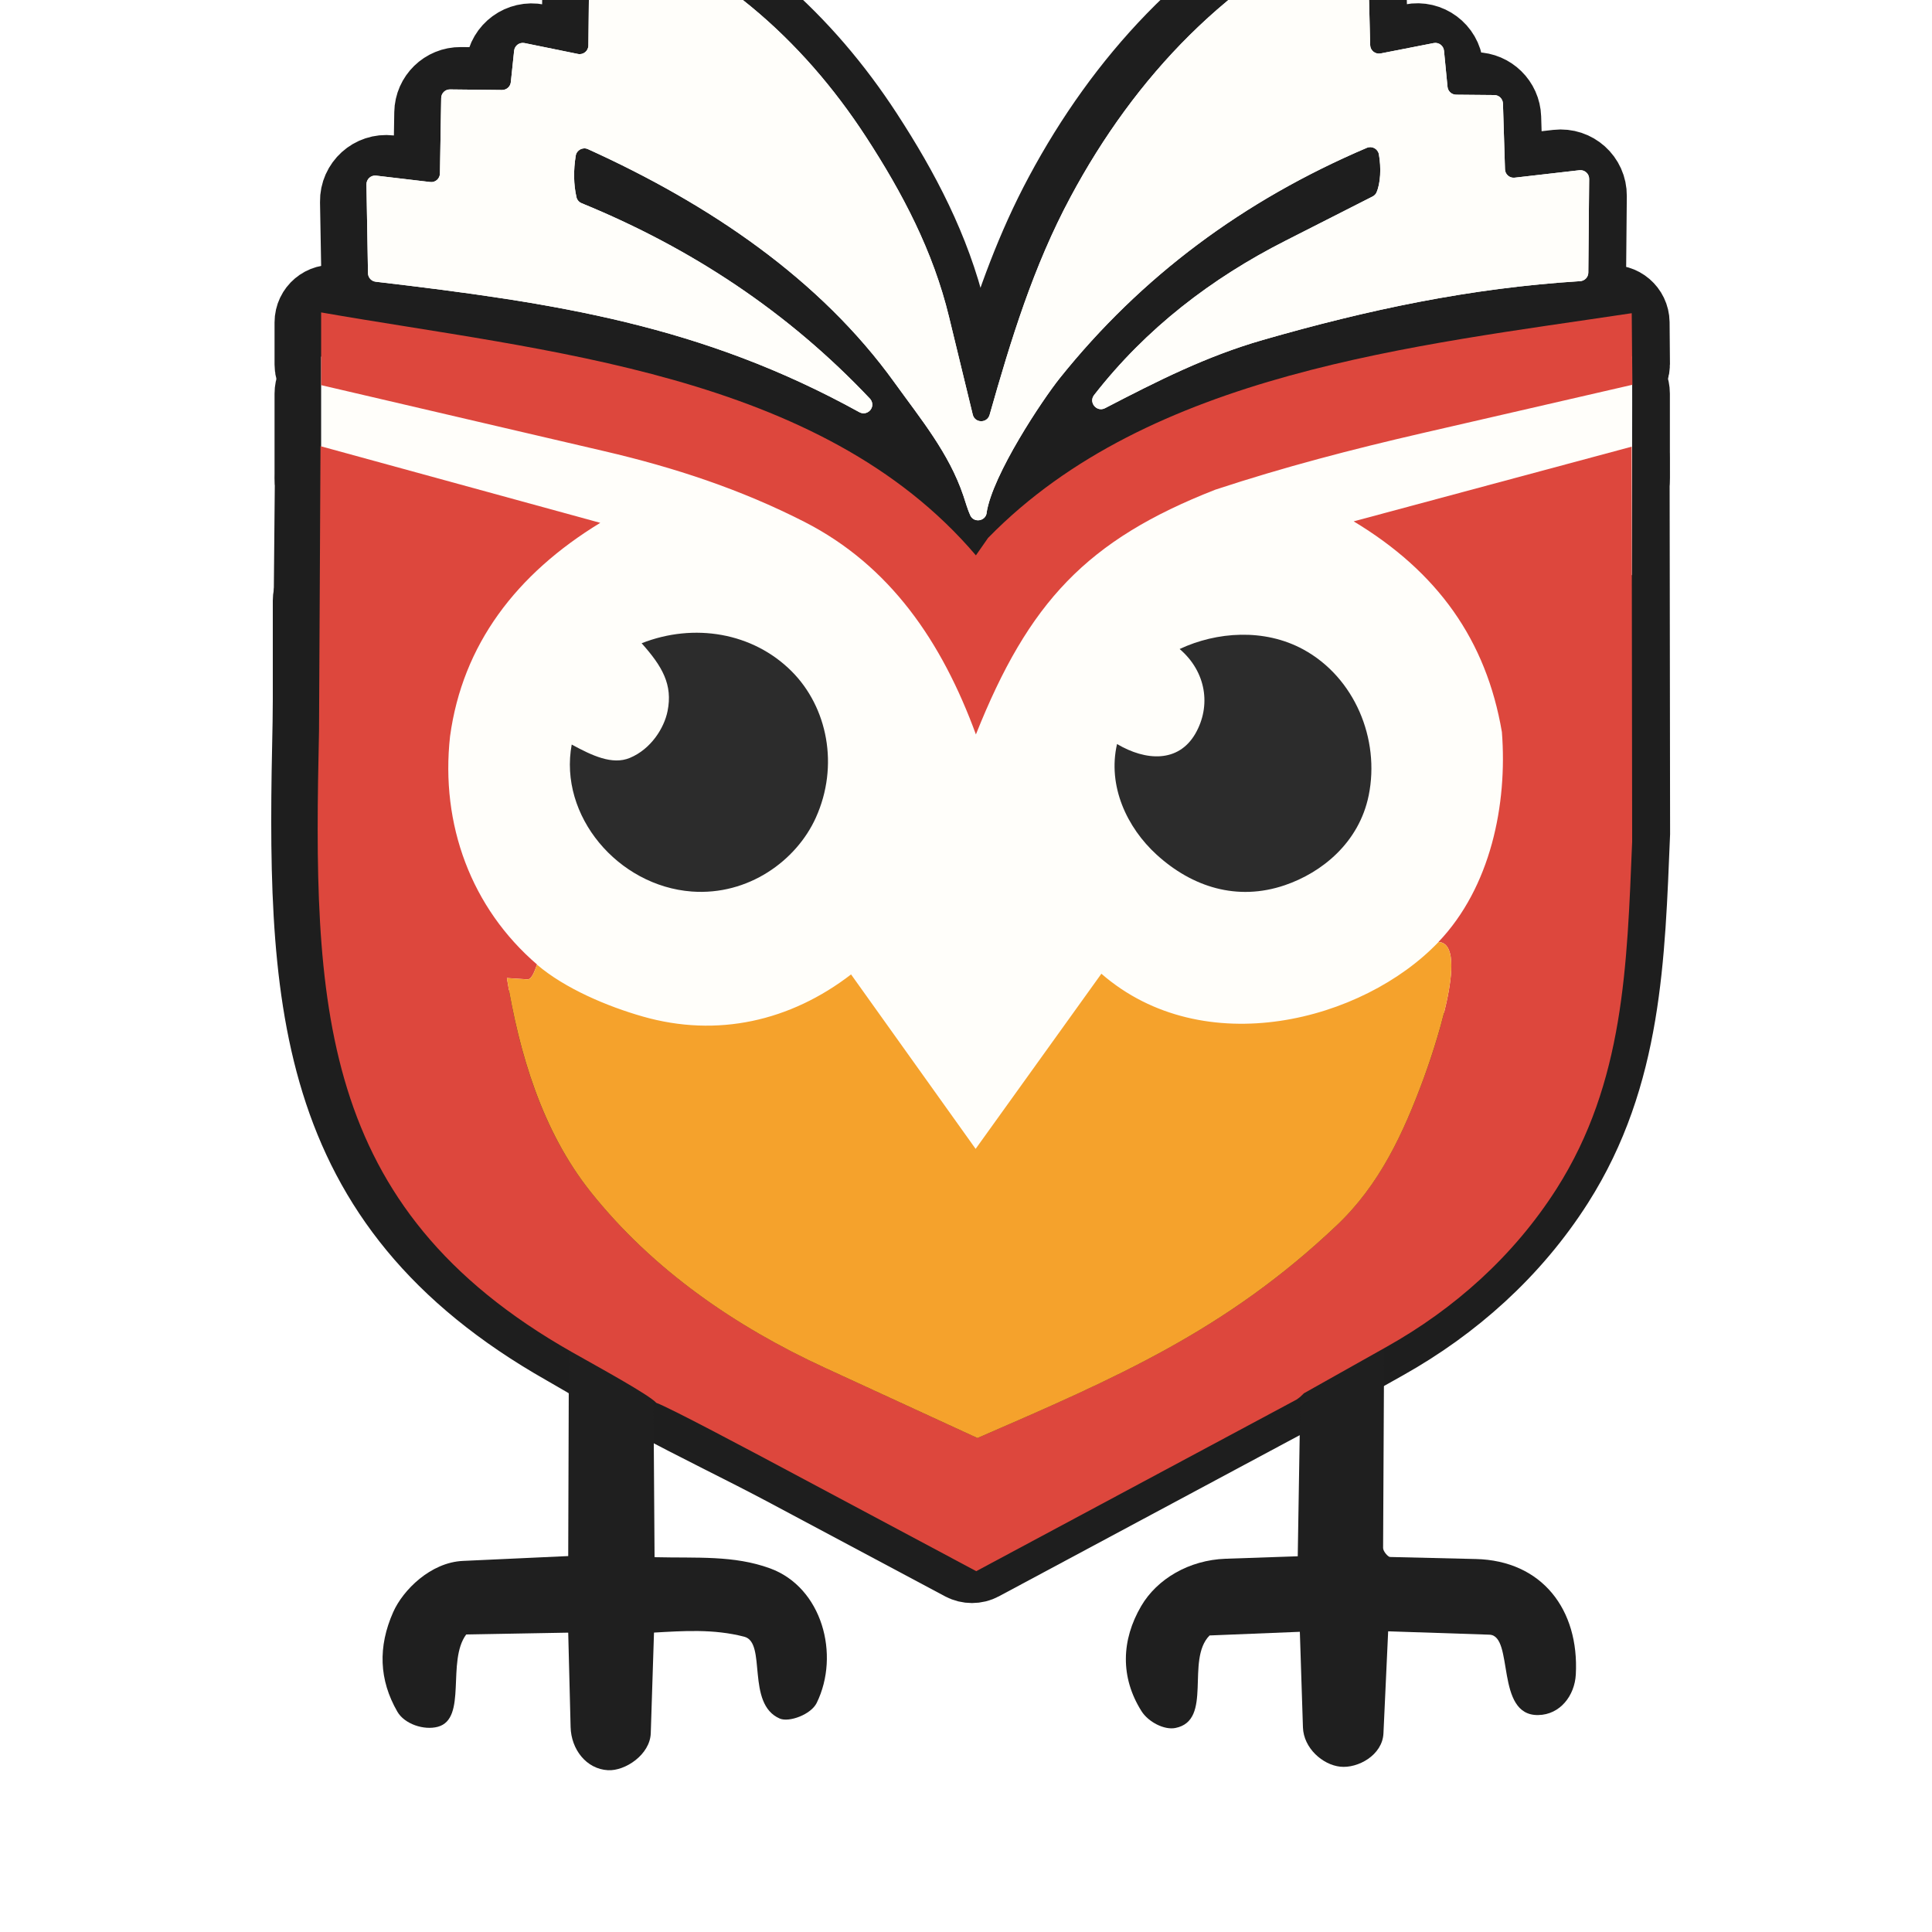
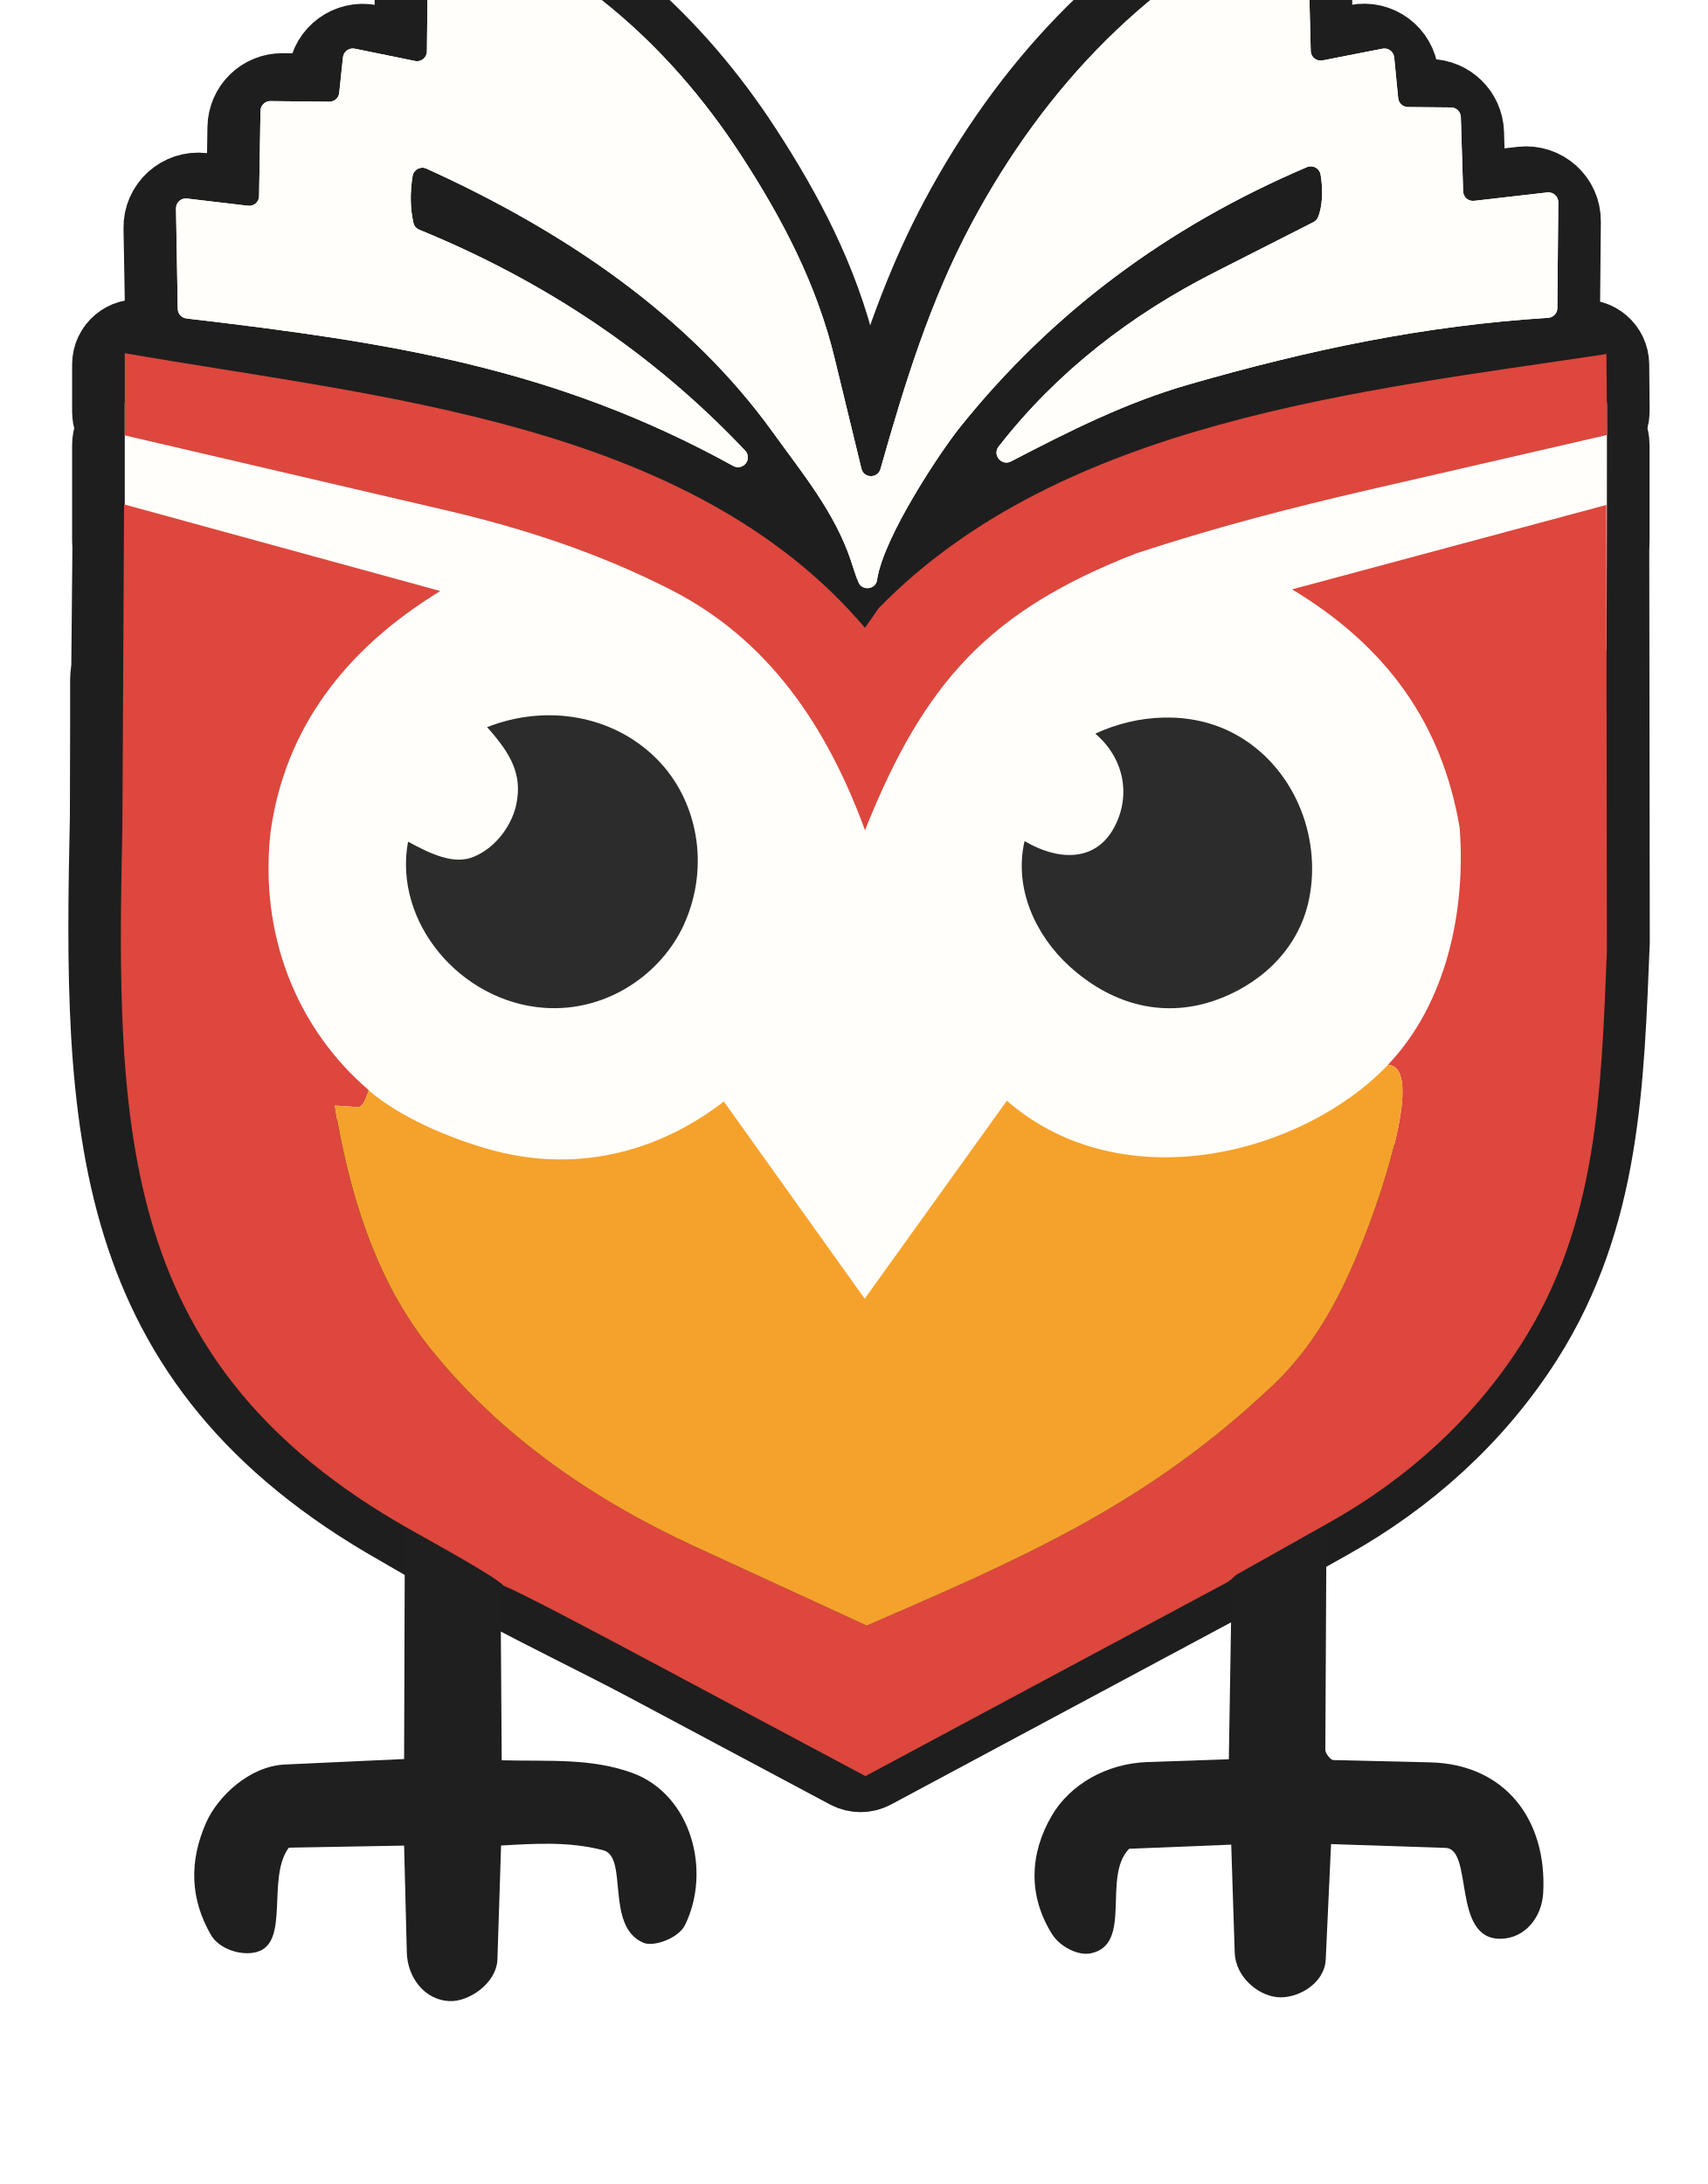
- <svg xmlns="http://www.w3.org/2000/svg" width="48" height="48" viewBox="245 38 215 275">
+ <svg xmlns="http://www.w3.org/2000/svg" viewBox="245 38 215 275">
  <defs>
    <style>
      .cls-1 {
        letter-spacing: -.03em;
      }

      .cls-1, .cls-2, .cls-3, .cls-4, .cls-5, .cls-6, .cls-7, .cls-8, .cls-9 {
        fill: #1e1e1e;
      }

      .cls-1, .cls-2, .cls-10, .cls-6 {
        font-family: Aleo-Bold, Aleo;
        font-weight: 700;
      }

      .cls-1, .cls-2, .cls-6 {
        font-size: 21.78px;
      }

      .cls-11 {
        letter-spacing: -.01em;
      }

      .cls-12 {
        fill: #f5a22c;
      }

      .cls-2 {
        letter-spacing: 0em;
      }

      .cls-13 {
        fill: none;
      }

      .cls-13, .cls-7 {
        stroke: #1e1e1e;
        stroke-miterlimit: 10;
        stroke-width: 12px;
      }

      .cls-14 {
        fill: #1f1f1f;
      }

      .cls-3 {
        font-family: Roboto-CondensedMedium, 'Roboto CondensedMedium';
        font-size: 26.4px;
        font-variation-settings: ';
        font-weight: 500;
      }

      .cls-15 {
        fill: #fffefa;
      }

      .cls-16 {
        letter-spacing: -.03em;
      }

      .cls-17 {
        letter-spacing: 0em;
      }

      .cls-10 {
        letter-spacing: 0em;
      }

      .cls-10, .cls-18 {
        fill: #dd473d;
      }

      .cls-10, .cls-5, .cls-8, .cls-9 {
        font-size: 55.98px;
      }

      .cls-5, .cls-8, .cls-9 {
        font-family: Aleo-Regular, Aleo;
      }

      .cls-6 {
        letter-spacing: -.02em;
      }

      .cls-19 {
        fill: #2c2c2c;
      }

      .cls-8 {
        letter-spacing: -.03em;
      }

      .cls-20 {
        letter-spacing: 0em;
      }

      .cls-9 {
        letter-spacing: -.02em;
      }
    </style>
  </defs>
  <g>
    <g>
      <path class="cls-7" d="M289.73,173.15c.74.69.91,1.85.32,2.68-.17.24-.37.41-.59.39l-.24-.02c-1.38-.09-2.48,1.15-2.22,2.51,1.83,9.8,5.09,19.76,11.46,27.76,8.84,11.09,20.6,19.17,33.37,25.05l20.82,9.58c.55.25,1.18.26,1.74.02,19.41-8.43,34.73-15.15,50.28-29.9,6.08-5.77,9.49-13.1,12.4-21.01.97-2.63,5.42-15.27,3.37-18.54-.46-.74-.47-1.67.09-2.35,6.31-7.72,8.36-18.55,7.65-28.17,0-.09-.02-.17-.03-.26-2-11.54-7.64-20.43-17.2-27.31-1.46-1.05-1.06-3.31.67-3.77l32.36-8.69c1.35-.36,2.67.65,2.67,2.04l.07,53.46c-.73,17.64-1.13,34.27-10.74,49.38-6.14,9.64-14.61,17.14-24.18,22.51l-11.8,6.63-.56.58-.46.3-44.63,23.91c-.62.33-1.37.33-2,0l-24.86-13.26c-6.7-3.57-12.83-6.45-19.62-10.13-.04-.02-.08-.04-.11-.06-4.51-2.77-8.08-5-11.99-7.21-36.41-20.64-36.82-49.78-35.97-88.44l.32-34.35c.05-10.64,9.97-3.38,20.23-.57l14.97,4.1c1.72.47,2.11,2.72.66,3.77-9.76,7.03-15.97,16.25-17.55,27.86-1.34,12.09,2.7,23.52,11.33,31.53Z" />
      <g>
        <path class="cls-15" d="M354.8,110.98c-.18,1.19-1.83,1.43-2.33.34-.39-.86-.67-1.87-.99-2.82" />
        <path class="cls-13" d="M354.8,110.98c-.18,1.19-1.83,1.43-2.33.34-.39-.86-.67-1.87-.99-2.82" />
        <path class="cls-4" d="M354.8,110.98c-.18,1.19-1.83,1.43-2.33.34-.39-.86-.67-1.87-.99-2.82" />
      </g>
      <g>
        <path class="cls-15" d="M336.67,157.57c-23.67-15.16-42.49-65.36-69.45-68.53-.62-.07-.48-11.58-.49-12.2l-.18-10.15c-.04-2.06,1.76-3.69,3.81-3.45l2.85.34c2,.24,3.77-1.31,3.81-3.33l.1-6.2c.03-1.87,1.57-3.37,3.44-3.35l3.28.03c1.76.02,3.24-1.3,3.43-3.05v-.14c.22-2,2.11-3.39,4.09-2.99l2.68.55c2.1.43,4.07-1.16,4.09-3.3l.12-10.7c.03-2.39,2.45-4.02,4.67-3.14,14.6,5.84,26.15,16.32,34.71,29.47,5.22,8.02,9.55,16.28,11.81,25.6l1.47,6.05c.82,3.36,5.56,3.52,6.57.21,2.45-8,5.24-15.81,9.26-23.3,8.64-16.13,21.01-29.6,37.39-37.77,2.24-1.12,4.88.47,4.94,2.97l.27,10.61c.05,2.11,1.99,3.67,4.06,3.26l2.69-.53c1.97-.39,3.85,1.01,4.05,3.01l.08.81c.17,1.73,1.62,3.06,3.36,3.08h1.41c1.83.03,3.32,1.49,3.38,3.32l.15,4.93c.06,1.99,1.81,3.51,3.8,3.28l4.44-.51c2.04-.23,3.82,1.37,3.8,3.42l-.1,10.88c0,.65.03,8.81-.62,8.85-15.67.98-53.86,50.98-68.88,55.3" />
        <path class="cls-13" d="M336.67,157.57c-23.67-15.16-42.49-65.36-69.45-68.53-.62-.07-.48-11.58-.49-12.2l-.18-10.15c-.04-2.06,1.76-3.69,3.81-3.45l2.85.34c2,.24,3.77-1.31,3.81-3.33l.1-6.2c.03-1.87,1.57-3.37,3.44-3.35l3.28.03c1.76.02,3.24-1.3,3.43-3.05v-.14c.22-2,2.11-3.39,4.09-2.99l2.68.55c2.1.43,4.07-1.16,4.09-3.3l.12-10.7c.03-2.39,2.45-4.02,4.67-3.14,14.6,5.84,26.15,16.32,34.71,29.47,5.22,8.02,9.55,16.28,11.81,25.6l1.47,6.05c.82,3.36,5.56,3.52,6.57.21,2.45-8,5.24-15.81,9.26-23.3,8.64-16.13,21.01-29.6,37.39-37.77,2.24-1.12,4.88.47,4.94,2.97l.27,10.61c.05,2.11,1.99,3.67,4.06,3.26l2.69-.53c1.97-.39,3.85,1.01,4.05,3.01l.08.81c.17,1.73,1.62,3.06,3.36,3.08h1.41c1.83.03,3.32,1.49,3.38,3.32l.15,4.93c.06,1.99,1.81,3.51,3.8,3.28l4.44-.51c2.04-.23,3.82,1.37,3.8,3.42l-.1,10.88c0,.65.03,8.81-.62,8.85-15.67.98-53.86,50.98-68.88,55.3" />
        <path class="cls-4" d="M336.67,157.57c-23.67-15.16-42.49-65.36-69.45-68.53-.62-.07-.48-11.58-.49-12.2l-.18-10.15c-.04-2.06,1.76-3.69,3.81-3.45l2.85.34c2,.24,3.77-1.31,3.81-3.33l.1-6.2c.03-1.87,1.57-3.37,3.44-3.35l3.28.03c1.76.02,3.24-1.3,3.43-3.05v-.14c.22-2,2.11-3.39,4.09-2.99l2.68.55c2.1.43,4.07-1.16,4.09-3.3l.12-10.7c.03-2.39,2.45-4.02,4.67-3.14,14.6,5.84,26.15,16.32,34.71,29.47,5.22,8.02,9.55,16.28,11.81,25.6l1.47,6.05c.82,3.36,5.56,3.52,6.57.21,2.45-8,5.24-15.81,9.26-23.3,8.64-16.13,21.01-29.6,37.39-37.77,2.24-1.12,4.88.47,4.94,2.97l.27,10.61c.05,2.11,1.99,3.67,4.06,3.26l2.69-.53c1.97-.39,3.85,1.01,4.05,3.01l.08.81c.17,1.73,1.62,3.06,3.36,3.08h1.41c1.83.03,3.32,1.49,3.38,3.32l.15,4.93c.06,1.99,1.81,3.51,3.8,3.28l4.44-.51c2.04-.23,3.82,1.37,3.8,3.42l-.1,10.88c0,.65.03,8.81-.62,8.85-15.67.98-53.86,50.98-68.88,55.3" />
      </g>
      <path class="cls-7" d="M289.91,175.99c.75-.8,1.92-1.02,2.82-.4,3.84,2.66,8.87,4.69,13.13,5.91,9.96,2.84,19.7.93,27.97-4.76.95-.66,2.25-.44,2.93.51l14.77,20.69c.84,1.18,2.6,1.18,3.45,0l14.87-20.71c.7-.97,2.05-1.16,3.01-.44,13.79,10.25,33.73,5.53,44.57-4.23,1.33-1.2,3.5-.26,3.53,1.53.09,4.9-3.1,13.95-3.9,16.13-2.91,7.91-6.31,15.24-12.4,21.01-15.55,14.75-30.87,21.48-50.28,29.9-.55.24-1.19.24-1.74-.02l-20.82-9.58c-12.77-5.88-24.53-13.96-33.37-25.05-6.37-7.99-9.63-17.95-11.46-27.76-.25-1.36.84-2.6,2.22-2.51l.24.02c.17.01.32-.08.46-.22Z" />
      <path class="cls-7" d="M355.18,113.2c22.39-22.78,58.68-26.96,88.95-31.44,1.32-.2,2.5.82,2.52,2.15l.05,5.9c0,1.03-.7,1.93-1.7,2.16l-28.21,6.49c-9.99,2.3-19.58,4.8-29.36,8.02-.05.02-.1.03-.14.05-16.62,6.52-24.94,14.42-31.95,29.95-.79,1.74-3.25,1.74-4.02-.01-4.81-10.97-11.79-19.94-22.47-25.39-9.08-4.63-18.47-7.72-28.42-10.04l-38.65-9.01c-.99-.23-1.7-1.12-1.7-2.14v-6c0-1.36,1.22-2.39,2.56-2.16,30.41,5.15,67.03,8.64,88.82,32.1.95,1.03,2.61.92,3.41-.23l.05-.07c.08-.11.16-.22.26-.31Z" />
      <path class="cls-7" d="M373.41,146.29c0-1.46,1.46-2.45,2.84-1.97,4.39,1.55,8.74.25,9.97-6.37.41-2.2-.31-4.38-1.61-6.2-.86-1.2-.28-2.87,1.13-3.28,4.67-1.38,10.01-1.26,14.54,1.2,7.34,3.99,10.96,12.78,9.33,20.79-1.37,6.71-6.65,10.98-11.94,12.78-6.81,2.32-13.22.24-18.25-4.35-3.47-3.17-5.99-7.75-5.99-12.62Z" />
      <path class="cls-7" d="M295.9,146.58c-.05-1.56,1.55-2.61,2.99-1.99,1.95.84,3.83,1.25,5.54.55,3.01-1.25,4.89-4.25,5.37-6.66.57-2.83-.14-5.01-1.8-7.33-.87-1.22-.24-2.96,1.22-3.29,6.58-1.51,13.47.19,18.24,4.97,5.09,5.1,6.78,13.43,3.43,20.84-2.77,6.12-9.61,11.09-17.65,10.5-9.34-.69-17.08-8.69-17.35-17.58Z" />
      <rect class="cls-7" x="259.83" y="120.96" width="186.61" height="39.91" rx="2.54" ry="2.54" />
      <rect class="cls-7" x="281.09" y="100.03" width="150.53" height="76.65" rx="2.54" ry="2.54" />
      <rect class="cls-7" x="260.08" y="91.49" width="59.15" height="17.09" rx="2.54" ry="2.54" />
      <rect class="cls-7" x="387.29" y="91.49" width="59.4" height="17.09" rx="2.54" ry="2.54" />
      <rect class="cls-7" x="287.96" y="142.06" width="130.34" height="76.65" rx="2.54" ry="2.54" />
    </g>
    <g id="nDI47z">
      <g>
        <g>
          <path class="cls-15" d="M355.44,111.02c-.18,1.19-1.83,1.43-2.33.34-.39-.86-.67-1.87-.99-2.82-2.04-6.04-6.03-10.86-9.79-16.08-10.6-14.74-26.36-25.4-43.64-33.23-.74-.34-1.61.13-1.74.93-.34,2.09-.31,4.11.11,5.93.09.38.37.69.74.84,15.65,6.41,29.39,15.5,41.01,27.8.1.1.18.22.24.35h0c.49,1.09-.69,2.16-1.73,1.59-22.43-12.38-43.16-15.56-68.84-18.57-.62-.07-1.09-.59-1.1-1.21l-.22-12.64c-.01-.75.64-1.34,1.38-1.25l7.7.91c.73.09,1.37-.48,1.38-1.21l.18-10.75c.01-.68.57-1.23,1.25-1.22l7.41.08c.64,0,1.18-.47,1.25-1.11l.47-4.48c.08-.73.76-1.23,1.48-1.09l7.6,1.55c.76.16,1.48-.42,1.49-1.2l.18-16.42c0-.84.84-1.44,1.63-1.16,16.02,5.56,28.57,16.55,37.71,30.59,5.22,8.02,9.55,16.28,11.81,25.6l3.38,13.92c.3,1.24,2.05,1.27,2.4.04,3.04-10.71,6.22-21.13,11.52-31.01,9.18-17.14,22.57-31.27,40.51-39.24.8-.36,1.71.23,1.73,1.11l.41,16.51c.02.77.72,1.33,1.48,1.19l7.56-1.48c.72-.14,1.4.37,1.47,1.1l.5,5.13c.06.63.59,1.11,1.22,1.12l5.44.05c.66,0,1.21.54,1.23,1.2l.29,9.37c.02.72.66,1.28,1.38,1.19l9.22-1.06c.74-.08,1.39.5,1.38,1.24l-.12,13.33c0,.65-.52,1.18-1.16,1.22-15.67.98-30.19,4.06-45.2,8.38-7.98,2.3-14.88,5.78-22.43,9.7-1.18.61-2.37-.81-1.56-1.86,7.4-9.51,16.76-16.65,27.2-21.95l12.44-6.32c.23-.12.43-.3.54-.53.61-1.34.7-3.57.36-5.47-.14-.79-.98-1.24-1.71-.93-17.57,7.49-32.11,18.3-43.71,32.78-2.42,3.02-9.59,13.74-10.42,19.18Z" />
          <path class="cls-15" d="M355.44,111.02c-.18,1.19-1.83,1.43-2.33.34-.39-.86-.67-1.87-.99-2.82-2.04-6.04-6.03-10.86-9.79-16.08-10.6-14.74-26.36-25.4-43.64-33.23-.74-.34-1.61.13-1.74.93-.34,2.09-.31,4.11.11,5.93.09.38.37.69.74.84,15.65,6.41,29.39,15.5,41.01,27.8.1.1.18.22.24.35h0c.49,1.09-.69,2.16-1.73,1.59-22.43-12.38-43.16-15.56-68.84-18.57-.62-.07-1.09-.59-1.1-1.21l-.22-12.64c-.01-.75.64-1.34,1.38-1.25l7.7.91c.73.09,1.37-.48,1.38-1.21l.18-10.75c.01-.68.57-1.23,1.25-1.22l7.41.08c.64,0,1.18-.47,1.25-1.11l.47-4.48c.08-.73.76-1.23,1.48-1.09l7.6,1.55c.76.16,1.48-.42,1.49-1.2l.18-16.42c0-.84.84-1.44,1.63-1.16,16.02,5.56,28.57,16.55,37.71,30.59,5.22,8.02,9.55,16.28,11.81,25.6l3.38,13.92c.3,1.24,2.05,1.27,2.4.04,3.04-10.71,6.22-21.13,11.52-31.01,9.18-17.14,22.57-31.27,40.51-39.24.8-.36,1.71.23,1.73,1.11l.41,16.51c.02.77.72,1.33,1.48,1.19l7.56-1.48c.72-.14,1.4.37,1.47,1.1l.5,5.13c.06.63.59,1.11,1.22,1.12l5.44.05c.66,0,1.21.54,1.23,1.2l.29,9.37c.02.72.66,1.28,1.38,1.19l9.22-1.06c.74-.08,1.39.5,1.38,1.24l-.12,13.33c0,.65-.52,1.18-1.16,1.22-15.67.98-30.19,4.06-45.2,8.38-7.98,2.3-14.88,5.78-22.43,9.7-1.18.61-2.37-.81-1.56-1.86,7.4-9.51,16.76-16.65,27.2-21.95l12.44-6.32c.23-.12.43-.3.54-.53.61-1.34.7-3.57.36-5.47-.14-.79-.98-1.24-1.71-.93-17.57,7.49-32.11,18.3-43.71,32.78-2.42,3.02-9.59,13.74-10.42,19.18Z" />
        </g>
        <g>
          <path class="cls-14" d="M412.02,228.74l-.15,29.6c0,.49.71,1.27.98,1.28l12.22.29c9.44.23,14.73,7.22,14.23,16.44-.16,2.99-2.22,5.72-5.35,5.77-6.19.11-3.39-11.32-6.95-11.44l-14.41-.48-.67,14.52c-.14,3.1-3.63,5.02-6.15,4.75s-5.21-2.65-5.31-5.59l-.44-13.61-12.85.52c-3.45,3.49.54,12.09-4.86,13.17-1.61.32-3.86-.87-4.82-2.38-3.06-4.84-2.88-10.15-.05-14.98,2.26-3.86,6.82-6.55,12.03-6.73l10.25-.35.35-21.57.13-3.21,11.8-6.63.02.64Z" />
          <path class="cls-14" d="M308.01,236.1l.16,23.55c6.07.15,11.25-.3,16.44,1.59,7.42,2.71,9.99,12.31,6.64,19.15-.81,1.66-3.93,2.8-5.26,2.23-4.84-2.1-1.82-10.82-5.05-11.65-4.39-1.14-8.73-.82-12.85-.59l-.46,14.32c-.1,3.05-3.64,5.41-6.1,5.27-3.07-.17-5.23-2.96-5.31-6.14l-.34-13.44-14.52.26c-2.82,3.81.19,12-4.04,13.14-1.96.53-4.74-.38-5.76-2.15-2.61-4.52-2.78-9.25-.59-14.18,1.39-3.13,5.32-7.07,9.92-7.28l14.99-.69.1-30.64c3.92,2.22,9.1,3.46,12.04,7.24Z" />
        </g>
      </g>
      <path class="cls-15" d="M260.71,111.28v-22.51c0-.57,68.51,14.23,79.97,28.95,8.33,10.69,9.55,17.09,13.35,15.86,1.76-.57,9.16-23.2,31.2-29.15,25.54-6.89,62.09-16.23,62.09-15.66.03,3.66-.04,31.05-.04,31.05-.76,1.01-9,6.04-13.47,12.9-6.11,9.39,1.2,17.37-2.82,32.54-2.24,8.44-8.81,17.88-18,21.72-15.09,6.3-26.34-7.03-37.77,0-9.6,5.9-14.29,15.69-21.19,16.97-8.26,1.53-4.89-13.81-19.59-16.68-10.99-2.15-15.28,6.93-28.05,4.29-9.33-1.93-15.25-8.47-18.06-11.57-11.49-12.68-11.99-29.22-12.13-33.88-.33-10.99,2.71-12.42.26-18-4.26-9.69-15.74-5.84-15.74-16.83Z" />
      <path class="cls-18" d="M291.43,175.3c-.23.61-.69,2.15-1.35,2.1l-2.93-.19c1.73,10.65,4.97,21.72,11.93,30.44,8.84,11.09,20.6,19.17,33.37,25.05l21.68,9.98c19.83-8.61,35.38-15.31,51.15-30.28,6.08-5.77,9.49-13.1,12.4-21.01,1.11-3.01,6.76-19.08,2.07-19.31,7.43-7.8,9.83-19.55,9.03-29.88-2.23-13.08-9.13-22.78-21.1-29.99l39.57-10.63.07,56.22c-.73,17.64-1.13,34.27-10.74,49.38-6.14,9.64-14.61,17.14-24.18,22.51l-11.8,6.63-.54.52-.48.36-45.62,24.44-25.86-13.8c-6.71-3.58-17.78-9.47-19.68-10.16-1.06-1.17-8.12-5.02-12.04-7.24-36.41-20.64-36.82-49.78-35.97-88.44l.21-40.49,39.82,10.91c-11.97,7.3-19.6,17.33-21.38,30.39-1.39,12.58,3.04,24.45,12.4,32.49Z" />
      <path class="cls-12" d="M291.43,175.3c3.96,3.4,10.04,5.96,15.06,7.39,10.64,3.04,21.04.64,29.65-5.99l17.73,24.83,17.9-24.93c14.54,12.64,37.23,6.77,47.98-4.51,4.69.23-.97,16.3-2.07,19.31-2.91,7.91-6.31,15.24-12.4,21.01-15.78,14.97-31.33,21.68-51.15,30.28l-21.68-9.98c-12.77-5.88-24.53-13.96-33.37-25.05-6.95-8.72-10.19-19.79-11.93-30.44l2.93.19c.66.04,1.12-1.49,1.35-2.1Z" />
      <path class="cls-18" d="M355.67,114.54c23-23.54,60.77-27.31,91.59-31.96l.09,10.19-29.93,6.89c-10.02,2.31-19.63,4.81-29.43,8.04-18.32,7.17-26.57,16.01-34.08,34.84-4.83-13.18-12.2-24.03-24.43-30.27-9.08-4.63-18.47-7.72-28.42-10.04l-40.35-9.41v-10.35c31.74,5.56,71.09,8.58,93.2,34.58l1.75-2.51Z" />
      <path class="cls-19" d="M373.99,143.9c4.12,2.44,8.75,2.68,11.15-1.46,2.29-3.97,1.55-8.83-2.23-12.06,5.27-2.47,12.03-2.96,17.58.05,7.34,3.99,10.96,12.78,9.33,20.79-1.37,6.71-6.65,10.98-11.94,12.78-6.81,2.32-13.22.24-18.25-4.35-4.21-3.84-7.01-9.76-5.63-15.75Z" />
      <path class="cls-19" d="M296.38,143.98c2.89,1.57,5.77,2.94,8.27,1.9,3.01-1.25,4.89-4.25,5.37-6.66.76-3.76-.74-6.36-3.69-9.66,7.44-2.93,15.83-1.54,21.36,4,5.09,5.1,6.78,13.43,3.43,20.84-2.77,6.12-9.61,11.09-17.65,10.5-10.5-.78-18.98-10.79-17.09-20.94Z" />
    </g>
  </g>
</svg>
